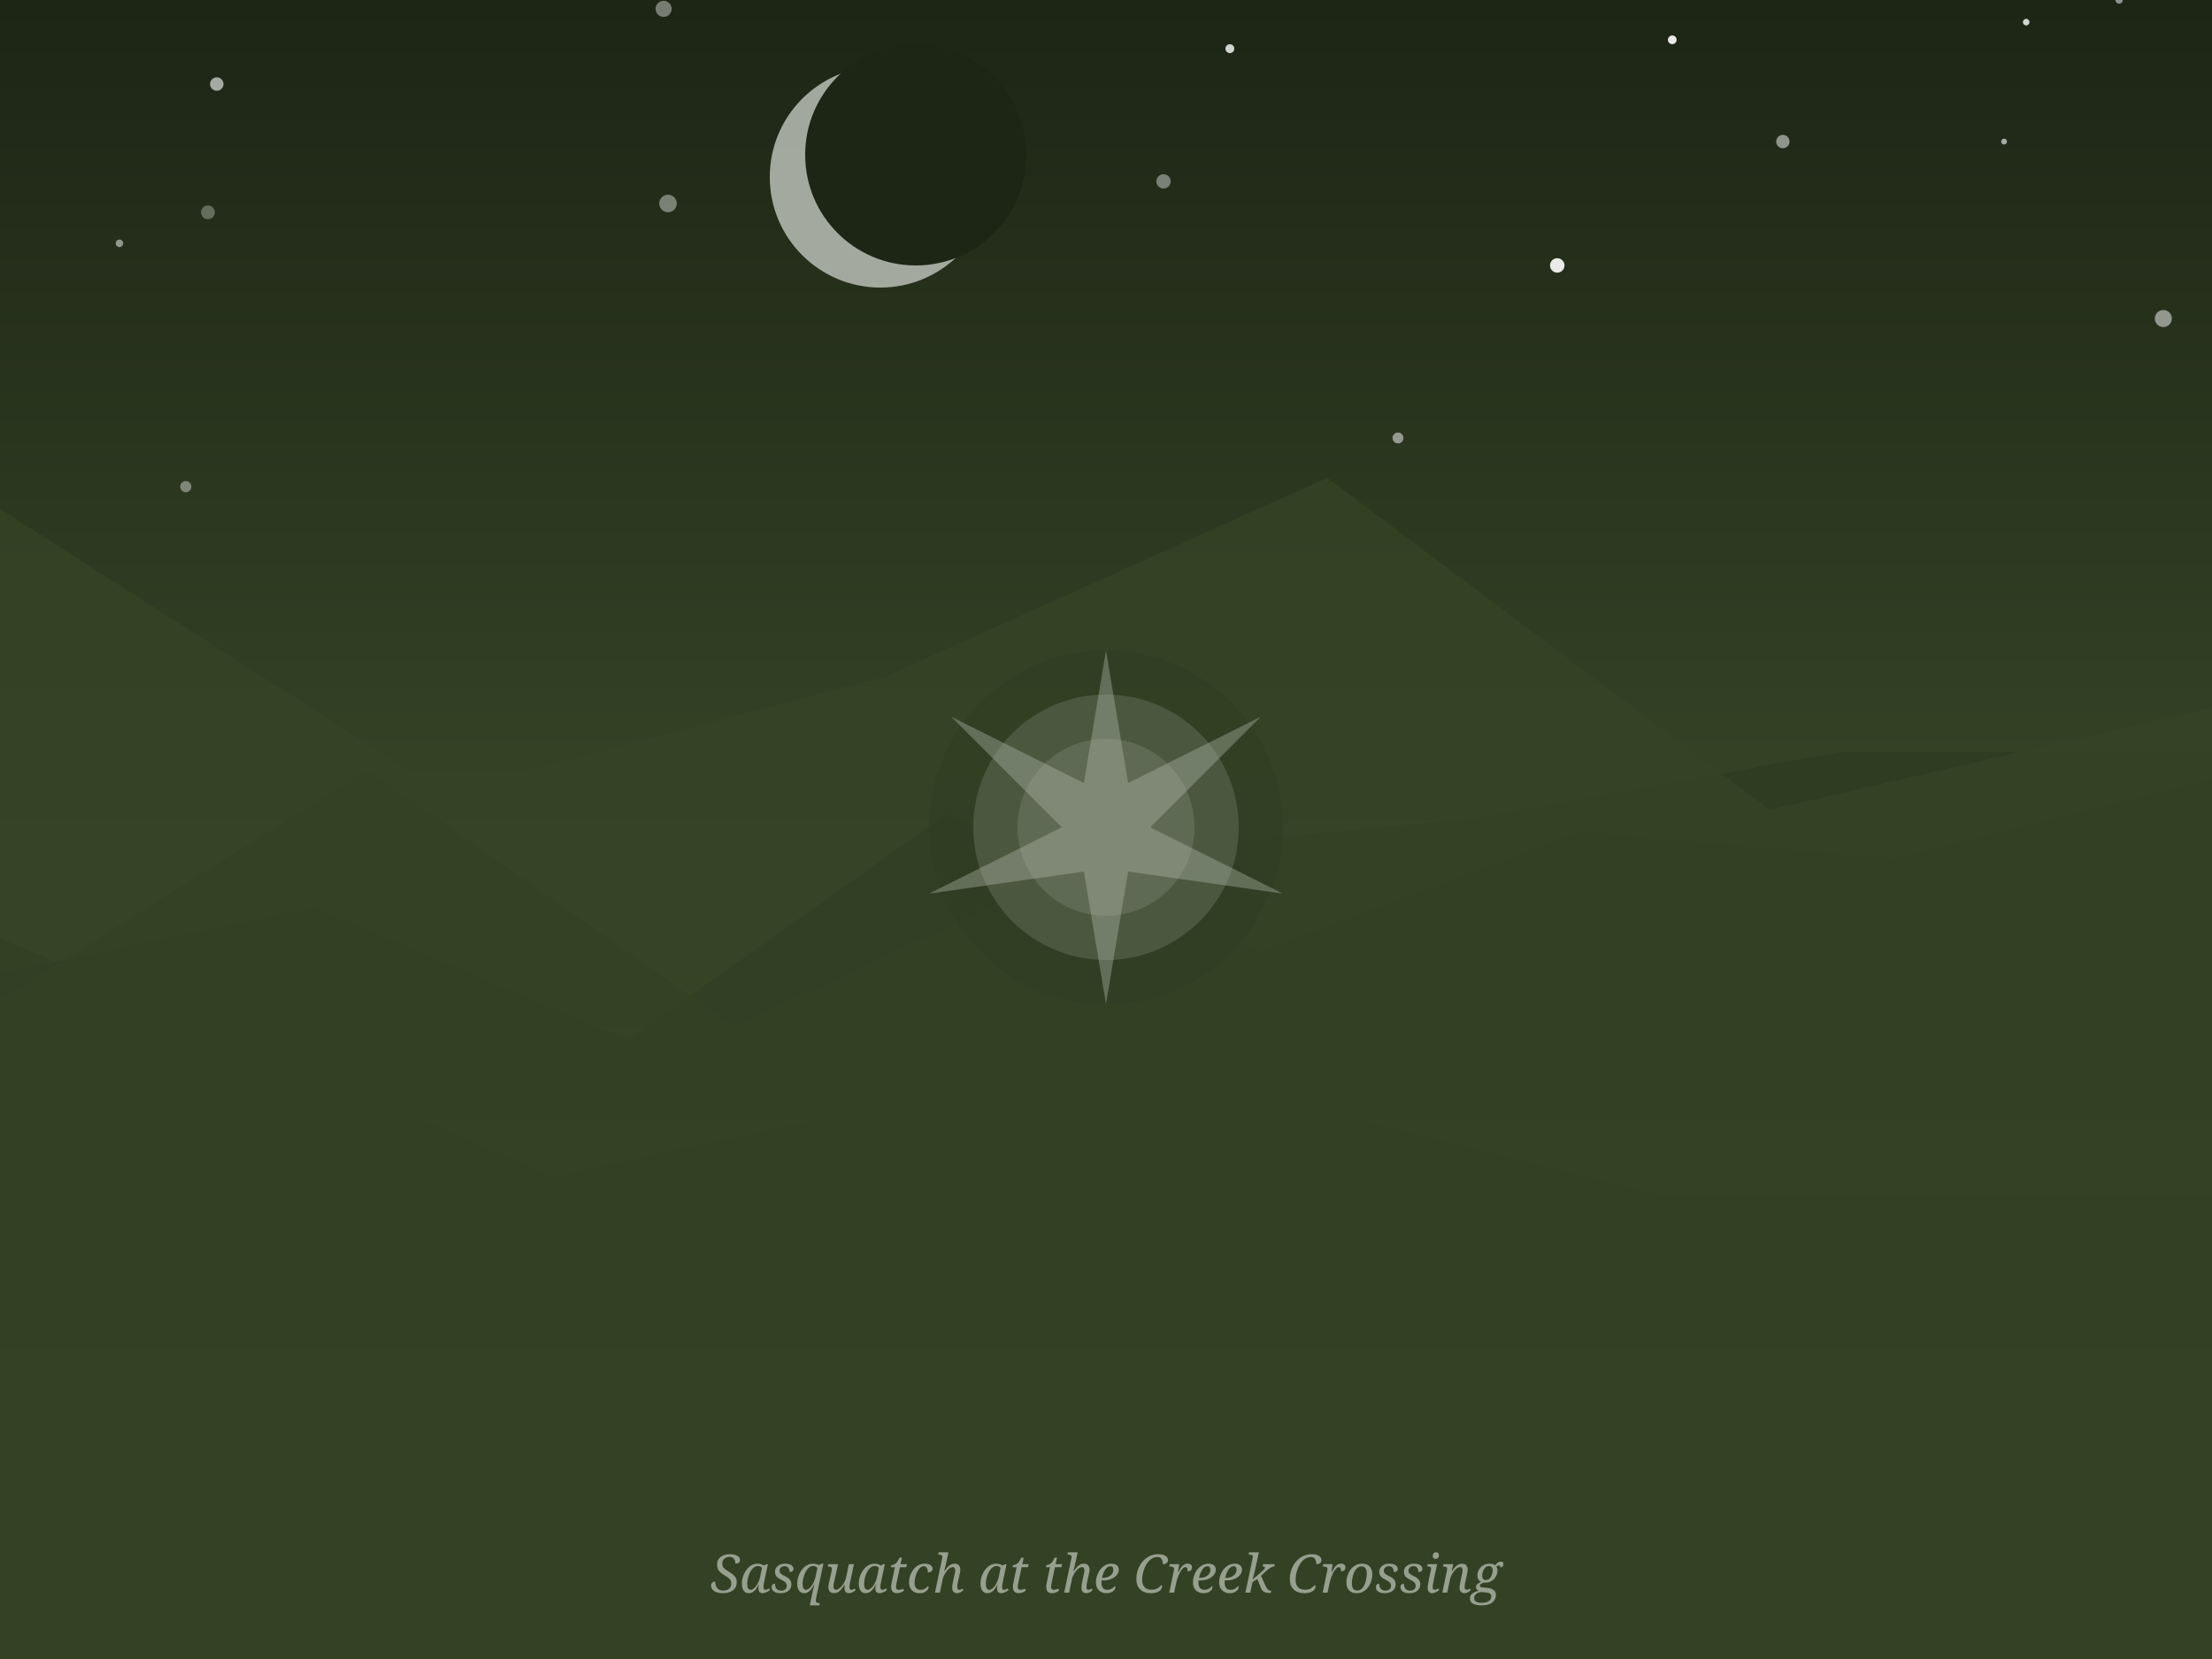
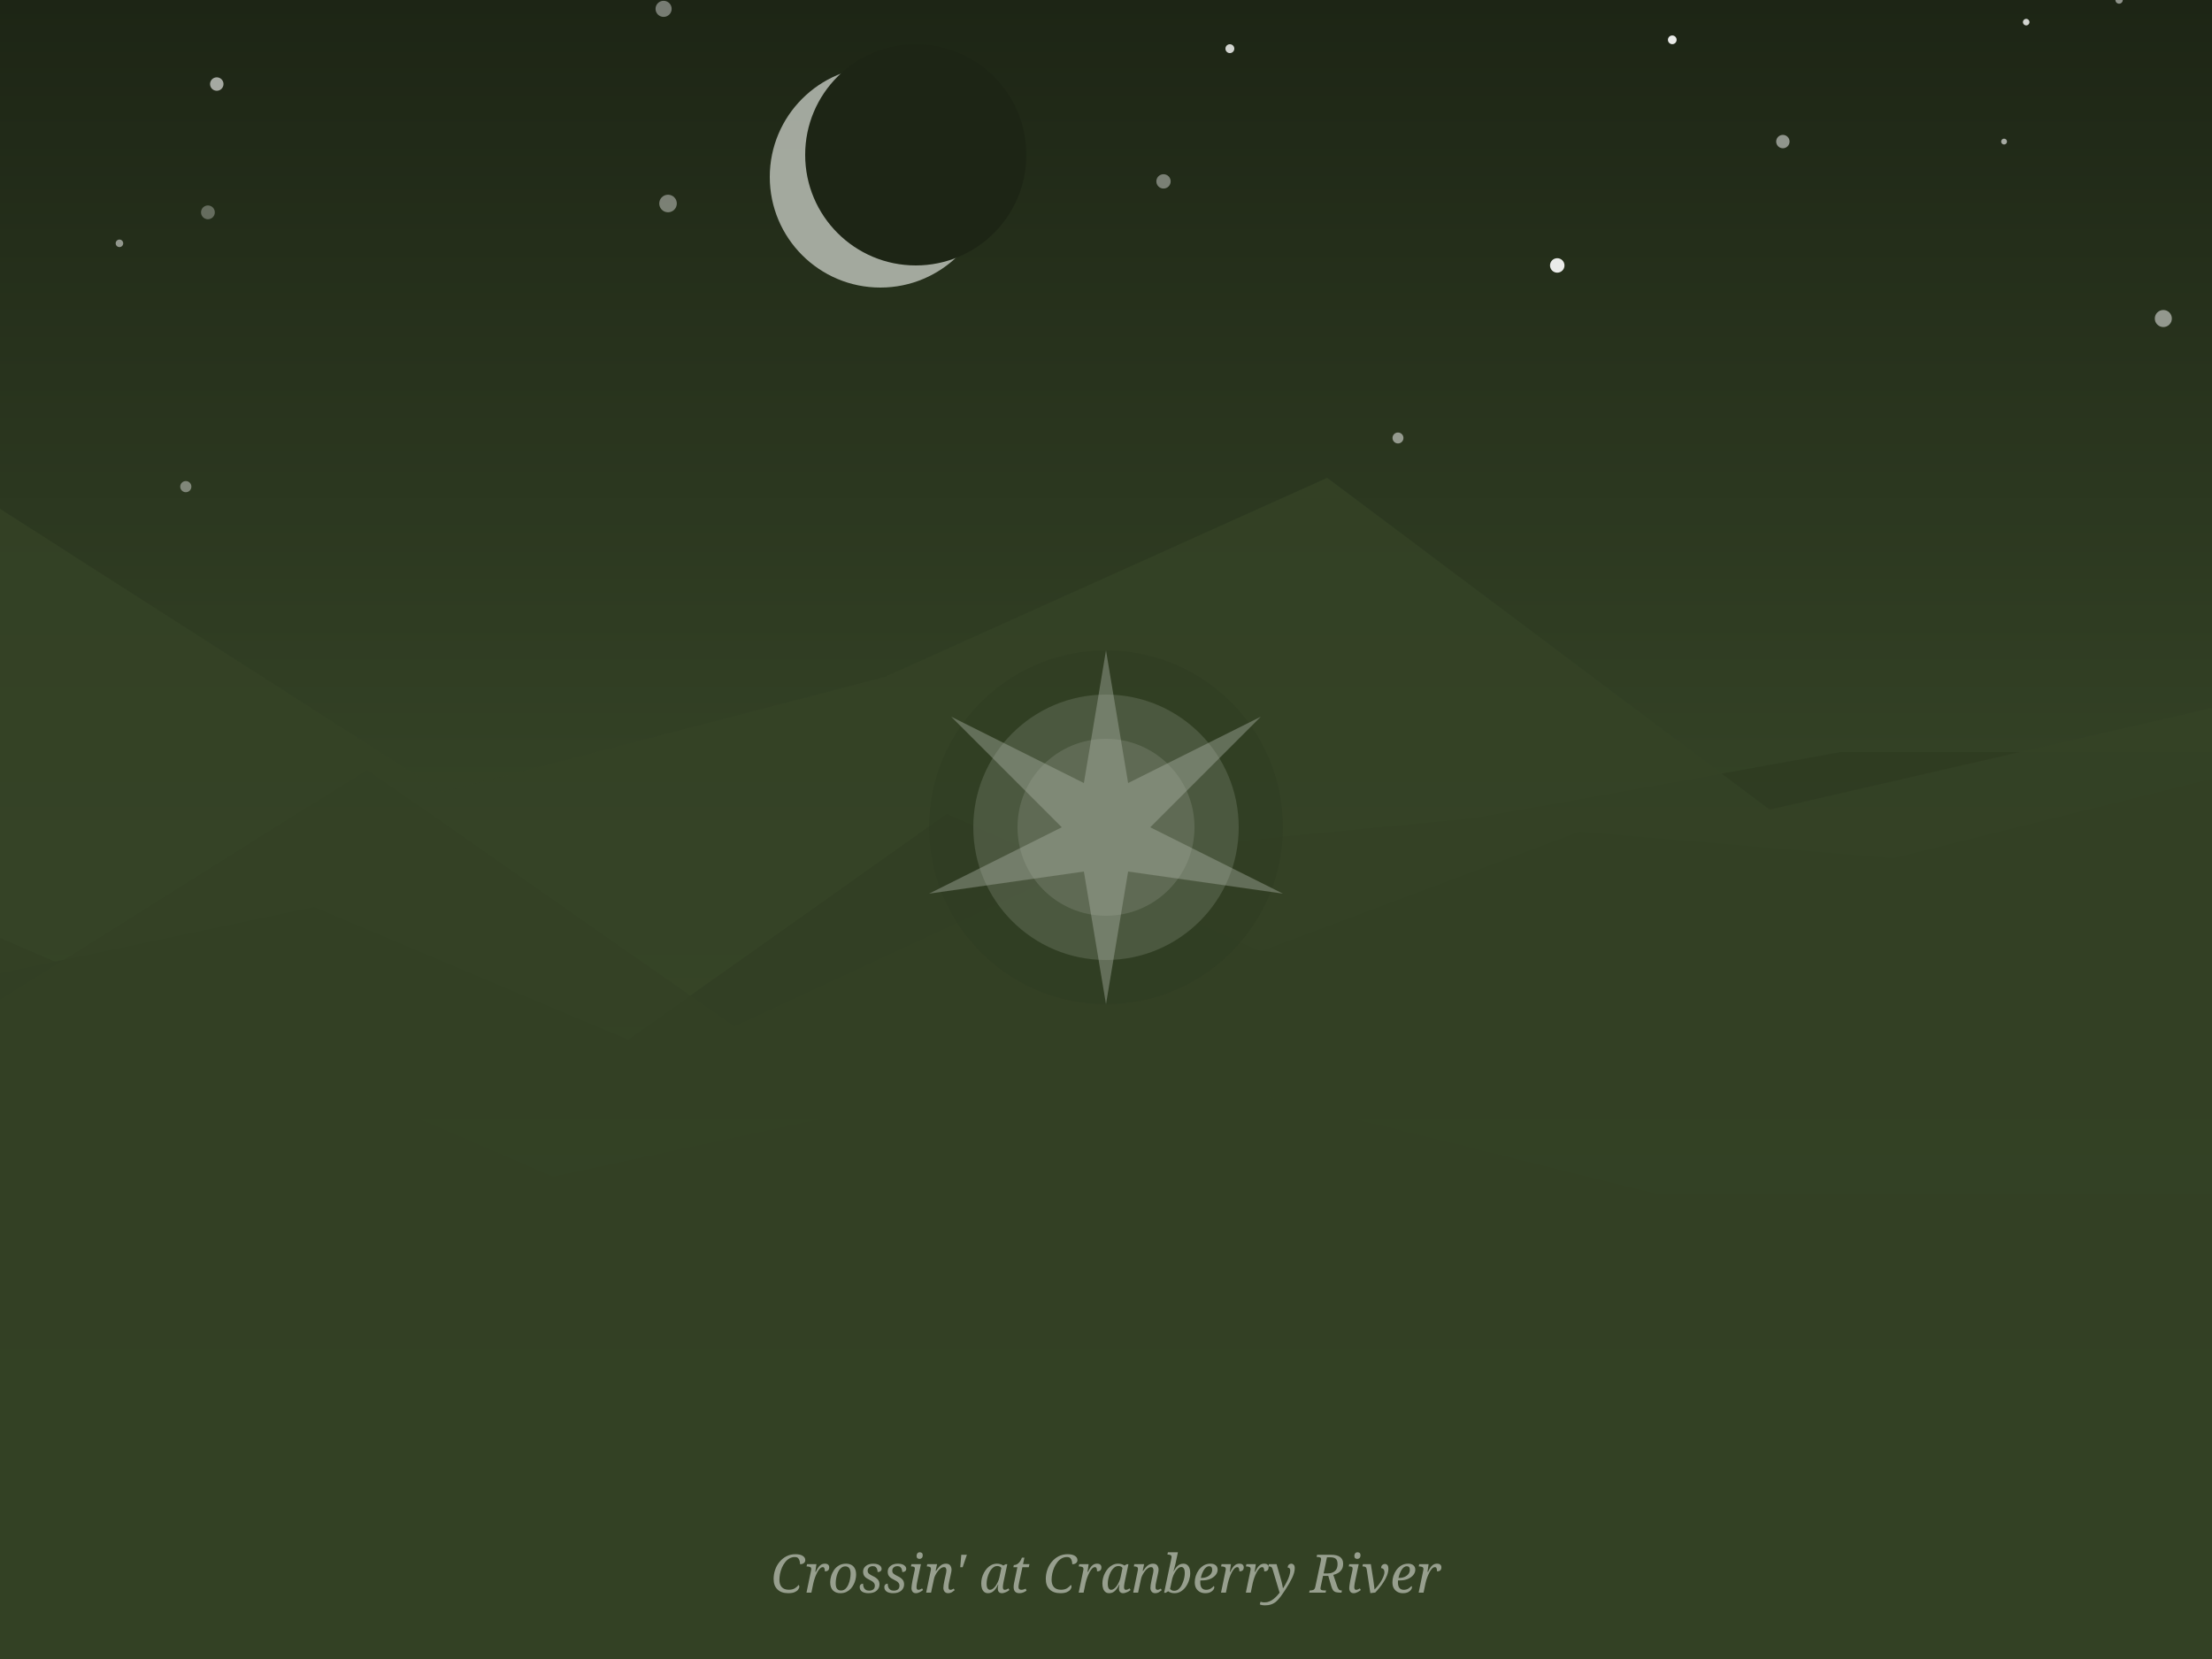
<svg xmlns="http://www.w3.org/2000/svg" viewBox="0 0 500 375" width="500" height="375">
  <defs>
    <linearGradient id="sky-sam-sasquatch-creek" x1="0" y1="0" x2="0" y2="1">
      <stop offset="0%" stop-color="#1d2515" />
      <stop offset="60%" stop-color="#3a4a2a" />
      <stop offset="100%" stop-color="#88927f" />
    </linearGradient>
  </defs>
  <rect width="500" height="375" fill="url(#sky-sam-sasquatch-creek)" />
  <circle cx="378" cy="9" r="0.983" fill="white" opacity="0.9" />
  <circle cx="151" cy="46" r="1.987" fill="white" opacity="0.4" />
  <circle cx="49" cy="19" r="1.521" fill="white" opacity="0.6" />
  <circle cx="263" cy="41" r="1.62" fill="white" opacity="0.4" />
  <circle cx="47" cy="48" r="1.561" fill="white" opacity="0.3" />
  <circle cx="150" cy="2" r="1.821" fill="white" opacity="0.4" />
  <circle cx="403" cy="32" r="1.512" fill="white" opacity="0.5" />
  <circle cx="453" cy="32" r="0.661" fill="white" opacity="0.6" />
  <circle cx="316" cy="99" r="1.237" fill="white" opacity="0.5" />
  <circle cx="352" cy="60" r="1.637" fill="white" opacity="0.9" />
  <circle cx="278" cy="11" r="1.003" fill="white" opacity="0.8" />
  <circle cx="217" cy="45" r="0.912" fill="white" opacity="0.6" />
  <circle cx="458" cy="5" r="0.742" fill="white" opacity="0.8" />
  <circle cx="27" cy="55" r="0.851" fill="white" opacity="0.5" />
  <circle cx="42" cy="110" r="1.262" fill="white" opacity="0.4" />
  <circle cx="489" cy="72" r="1.928" fill="white" opacity="0.5" />
  <circle cx="479" cy="0" r="0.833" fill="white" opacity="0.5" />
  <circle cx="199" cy="40" r="25" fill="#c3c8bf" opacity="0.8" />
  <circle cx="207" cy="35" r="25" fill="#1d2515" />
  <polygon points="0,375 0,220 71,205 142,235 214,184 285,215 357,188 428,194 500,176 500,375" fill="#222c19" opacity="0.8" />
  <polygon points="0,375 0,212 125,266 250,239 375,270 500,270 500,375" fill="#28331d" opacity="0.8" />
  <polygon points="0,375 0,226 83,174 166,232 250,193 333,185 416,170 500,170 500,375" fill="#2e3b21" opacity="0.8" />
  <polygon points="0,375 0,115 100,179 200,153 300,108 400,183 500,160 500,375" fill="#344225" opacity="0.8" />
  <g transform="translate(250,187)">
    <circle cx="0" cy="0" r="40" fill="#2e3b21" opacity="0.5" />
    <circle cx="0" cy="0" r="30" fill="#88927f" opacity="0.3" />
    <circle cx="0" cy="0" r="20" fill="#b0b6a9" opacity="0.2" />
    <path d="M0,-40 L5,-10 L35,-25 L10,0 L40,15 L5,10 L0,40 L-5,10 L-40,15 L-10,0 L-35,-25 L-5,-10 Z" fill="#b0b6a9" opacity="0.4" />
  </g>
-   <text x="250" y="360" text-anchor="middle" fill="#b0b6a9" font-family="Georgia, serif" font-size="12" font-style="italic" opacity="0.8">Sasquatch at the Creek Crossing</text>
+   <text x="250" y="360" text-anchor="middle" fill="#b0b6a9" font-family="Georgia, serif" font-size="12" font-style="italic" opacity="0.8">Crossin' at Cranberry River</text>
</svg>
